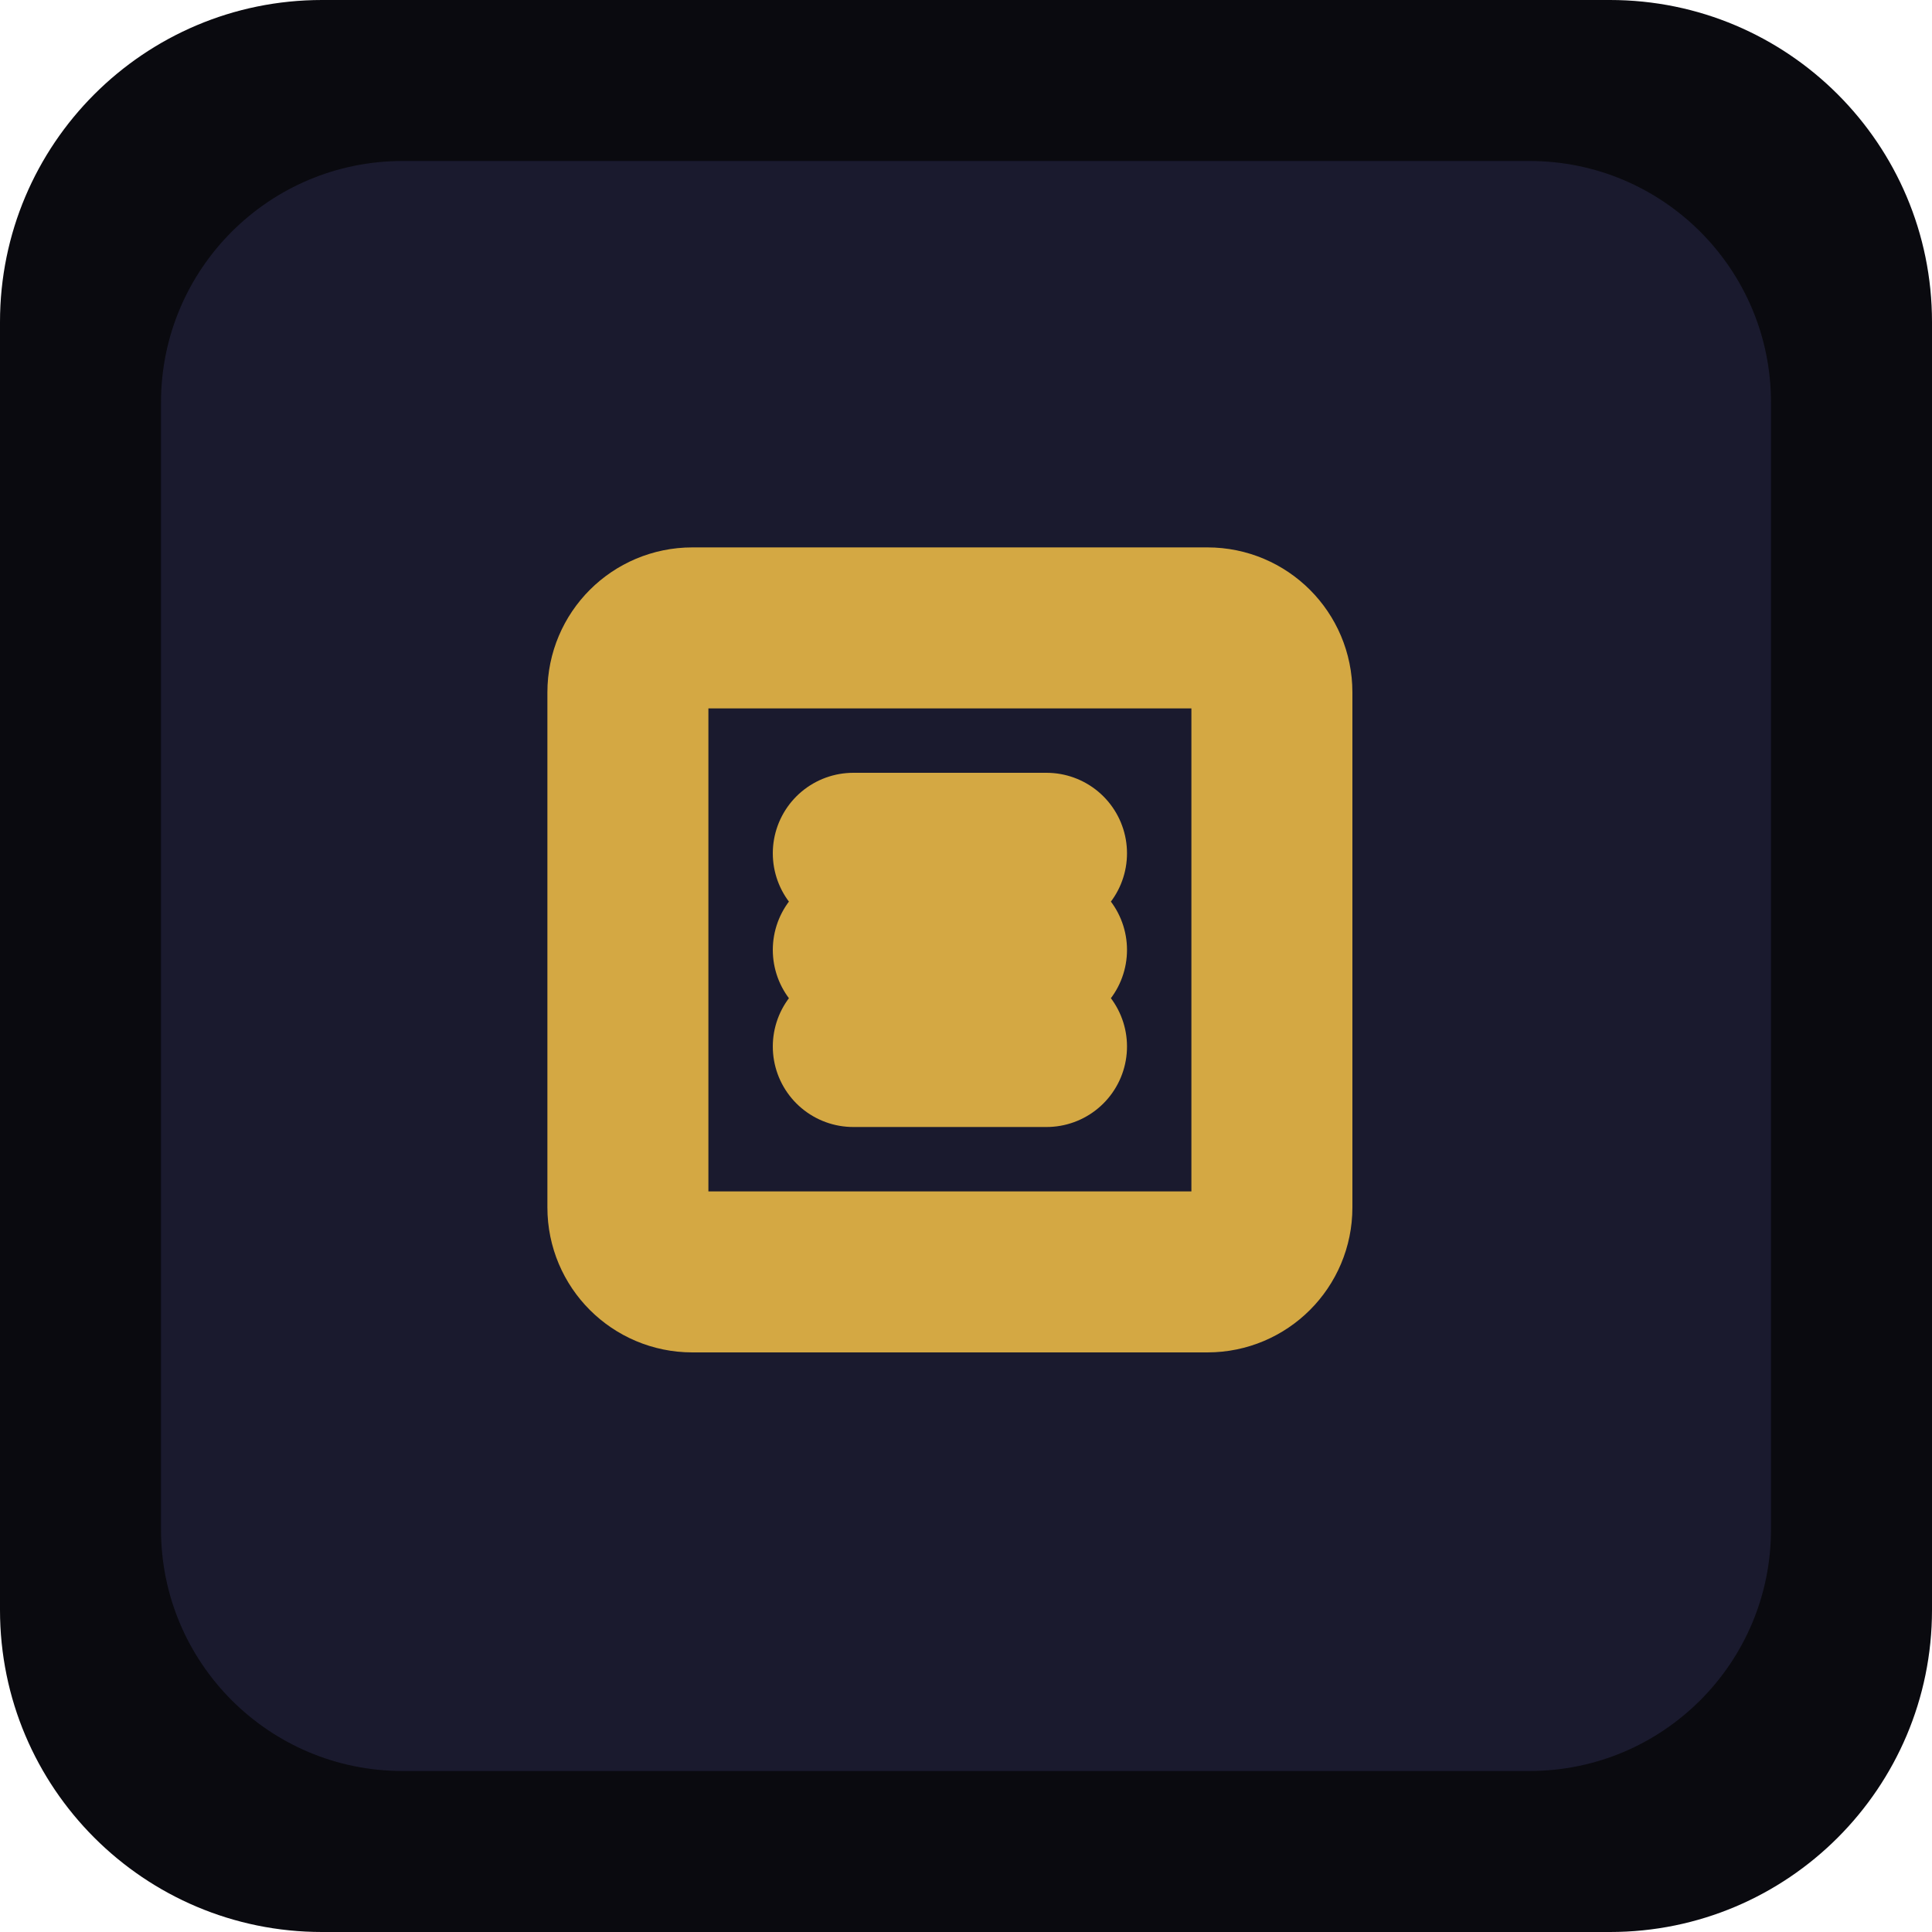
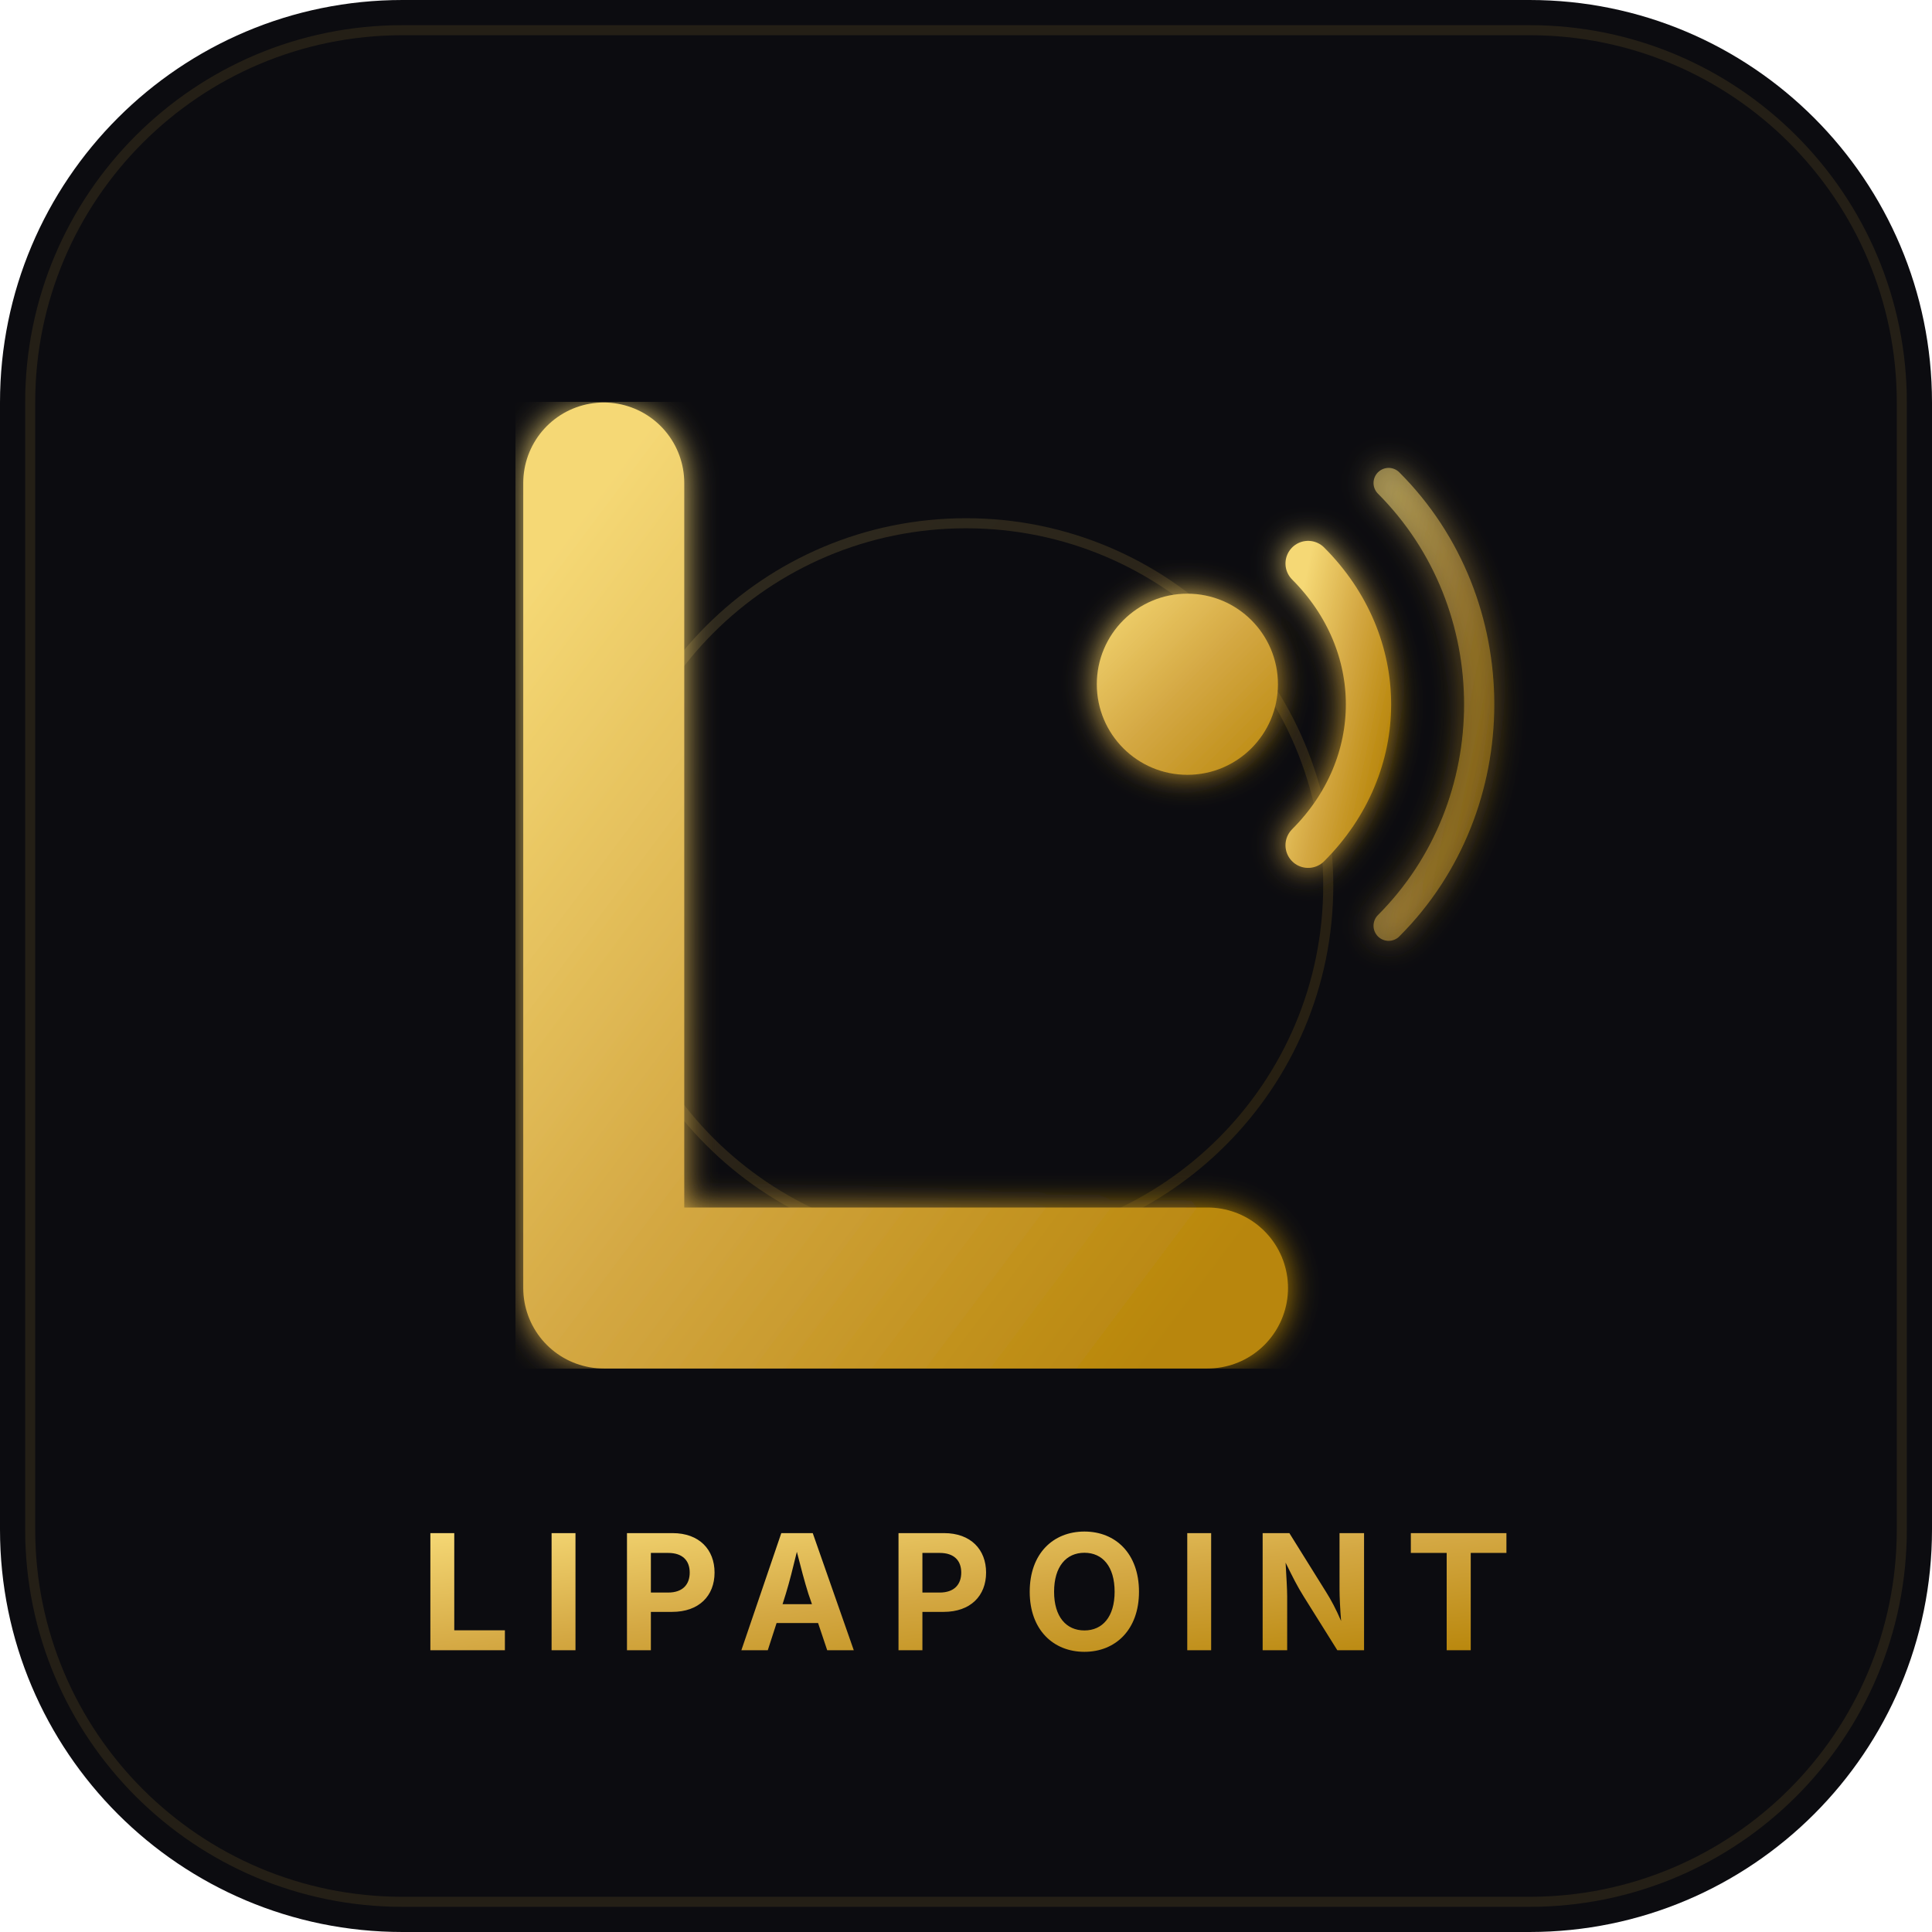
<svg xmlns="http://www.w3.org/2000/svg" width="192" height="192" viewBox="0 0 192 192">
-   <rect width="192" height="192" rx="32" fill="#0a0a0f" />
-   <rect x="16" y="16" width="160" height="160" rx="24" fill="#1a1a2e" />
-   <g transform="translate(56,56)" fill="none" stroke="#d4a843" stroke-width="5" stroke-linecap="round" stroke-linejoin="round">
-     <path d="M4 2h16a2 2 0 0 1 2 2v16a2 2 0 0 1-2 2H4a2 2 0 0 1-2-2V4a2 2 0 0 1 2-2z" transform="scale(3.2)" />
-     <path d="M9 9h6M9 15h6M9 12h6" transform="scale(3.2)" />
+   <defs>
+     <linearGradient id="g" x1="0%" y1="0%" x2="100%" y2="100%">
+       <stop offset="0%" stop-color="#f5d875" />
+       <stop offset="50%" stop-color="#d4a843" />
+       <stop offset="100%" stop-color="#b8860b" />
+     </linearGradient>
+     <filter id="gl">
+       <feGaussianBlur stdDeviation="1.5" result="b" />
+       <feMerge>
+         <feMergeNode in="b" />
+         <feMergeNode in="SourceGraphic" />
+       </feMerge>
+     </filter>
+   </defs>
+   <rect width="192" height="192" rx="40" fill="#0c0c10" />
+   <rect x="3" y="3" width="186" height="186" rx="37" fill="none" stroke="#d4a843" stroke-opacity="0.12" stroke-width="1" />
+   <circle cx="96" cy="88" r="36" fill="none" stroke="url(#g)" stroke-width="1" stroke-opacity="0.15" />
+   <g filter="url(#gl)">
+     <path d="M60 48 L60 128 L120 128" fill="none" stroke="url(#g)" stroke-width="16" stroke-linecap="round" stroke-linejoin="round" />
+     <circle cx="118" cy="68" r="9" fill="url(#g)" />
+     <path d="M130 56 C138 64 138 76 130 84" fill="none" stroke="url(#g)" stroke-width="4.5" stroke-linecap="round" />
+     <path d="M138 48 C150 60 150 80 138 92" fill="none" stroke="url(#g)" stroke-width="3" stroke-linecap="round" stroke-opacity="0.5" />
  </g>
+   <text x="96" y="164" text-anchor="middle" font-family="system-ui,-apple-system,sans-serif" font-size="16" font-weight="700" letter-spacing="3" fill="url(#g)">LIPAPOINT</text>
</svg>
